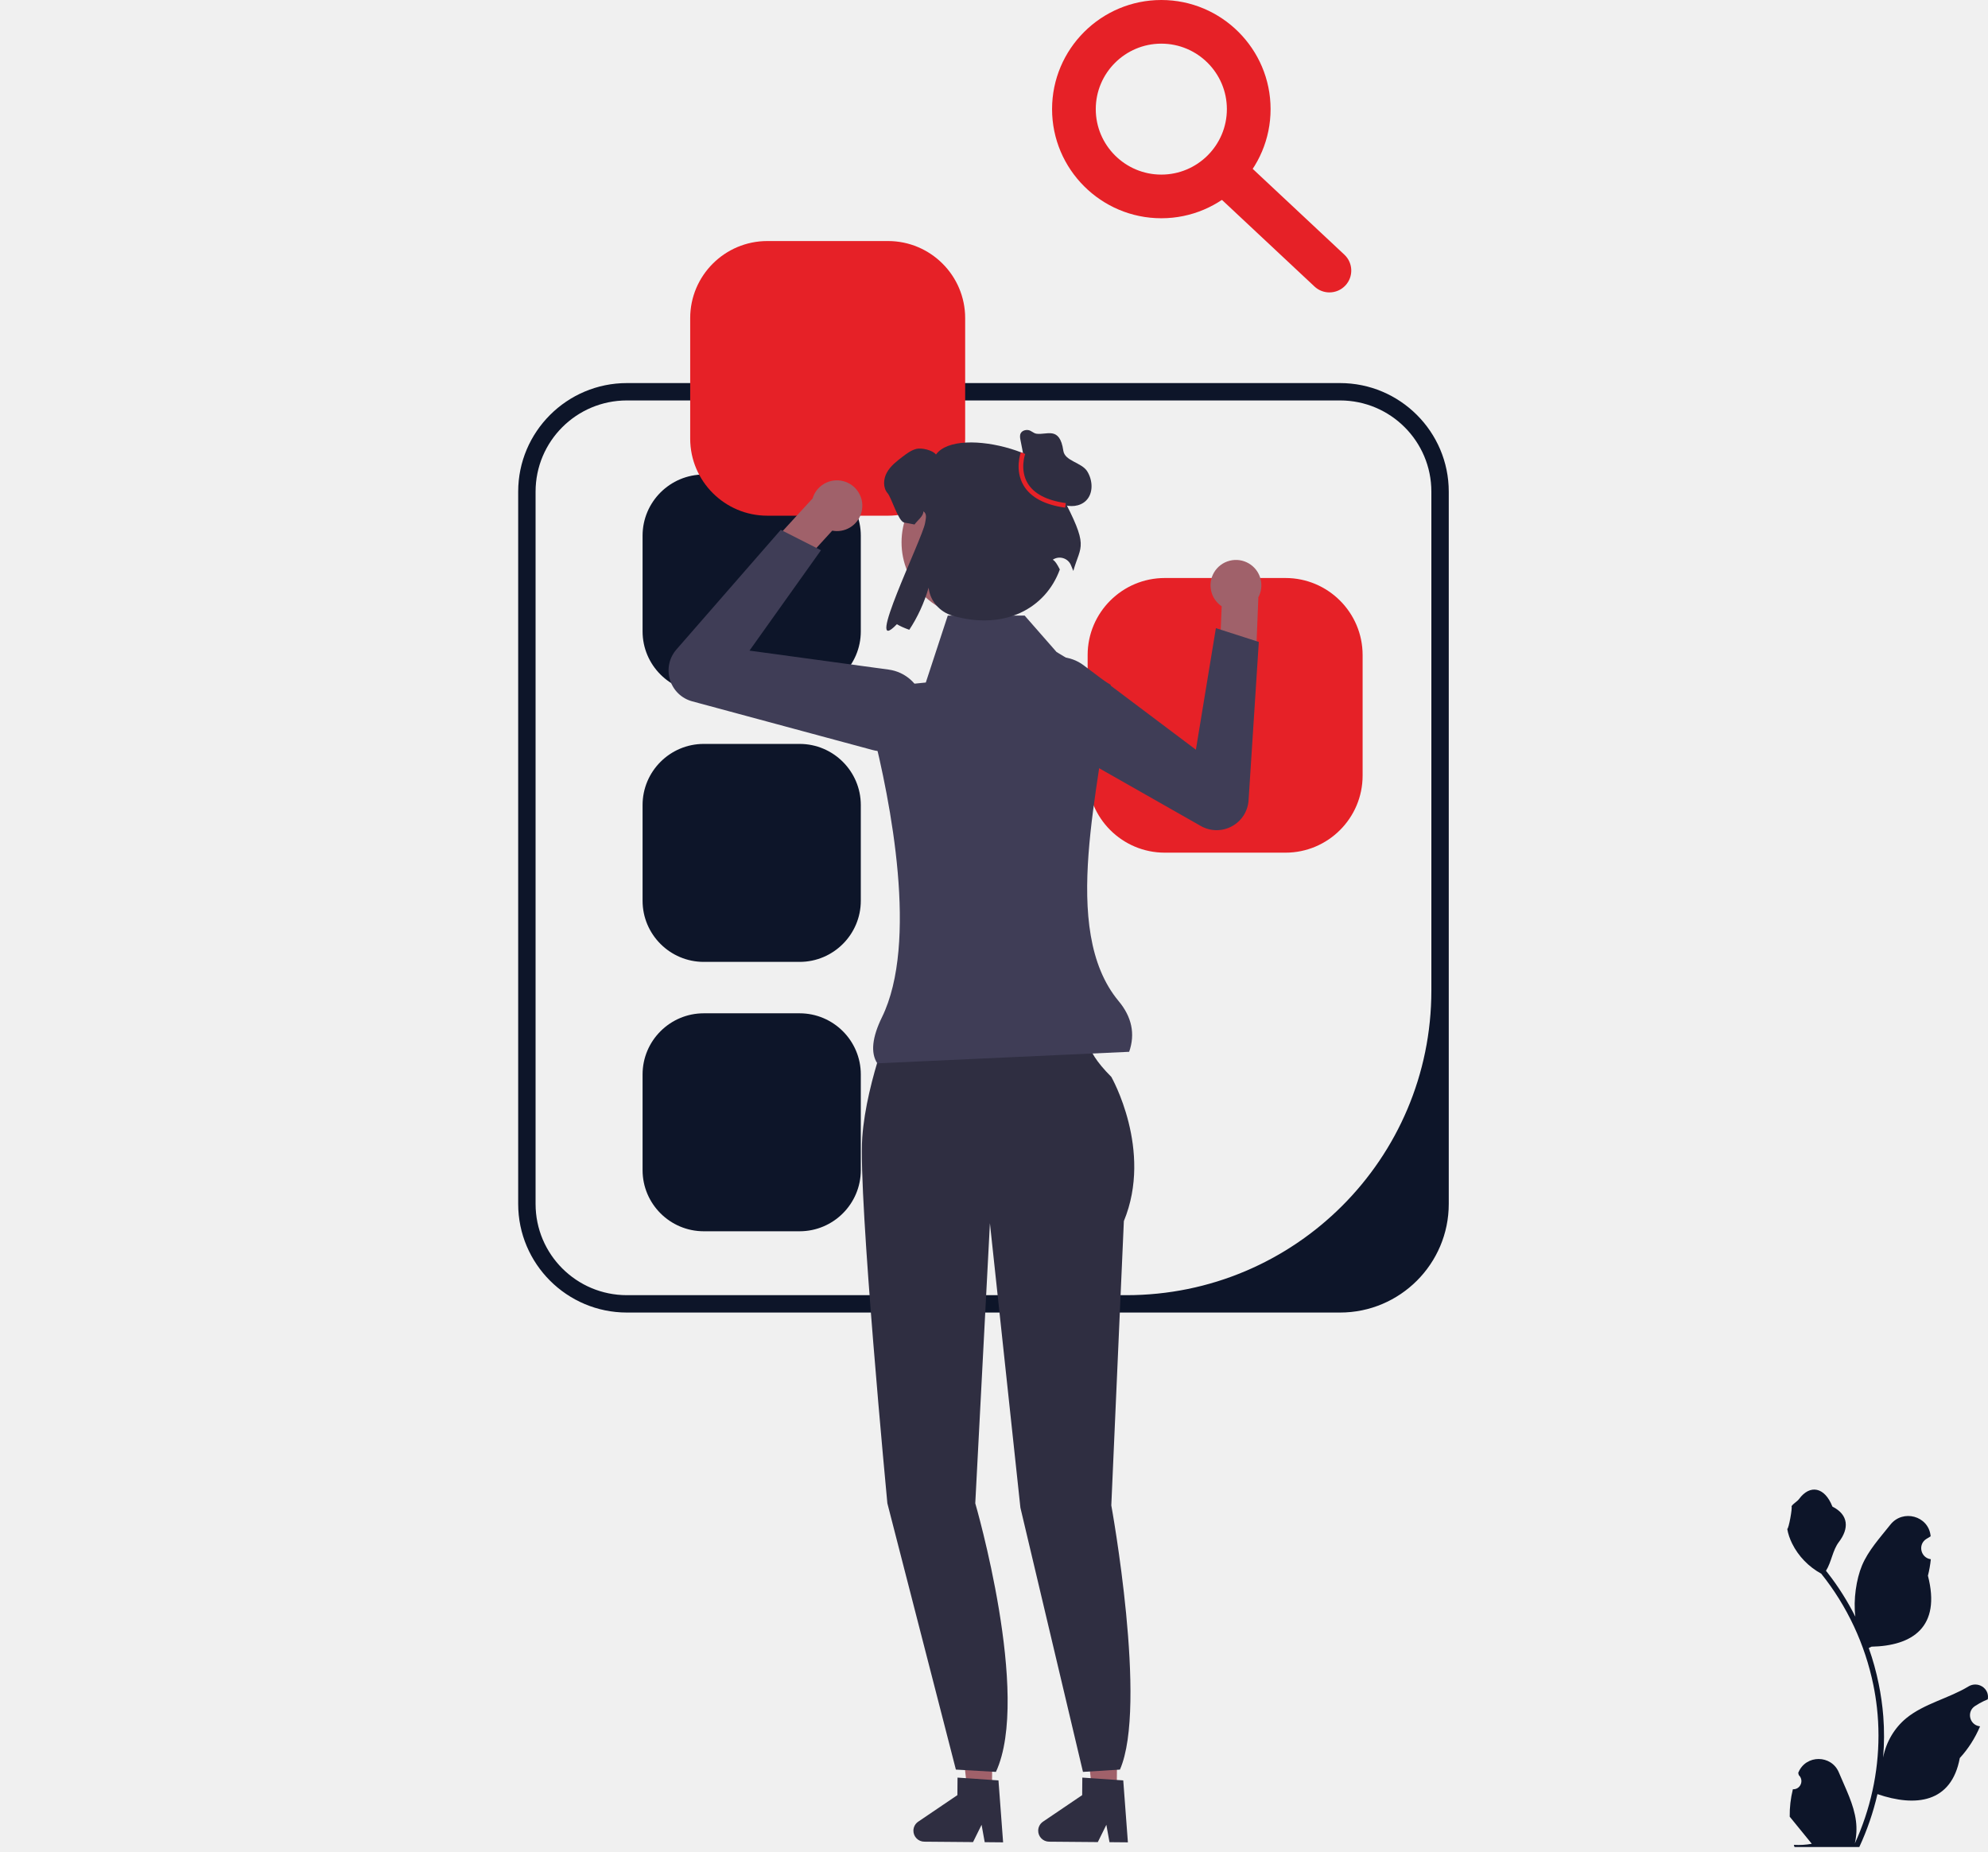
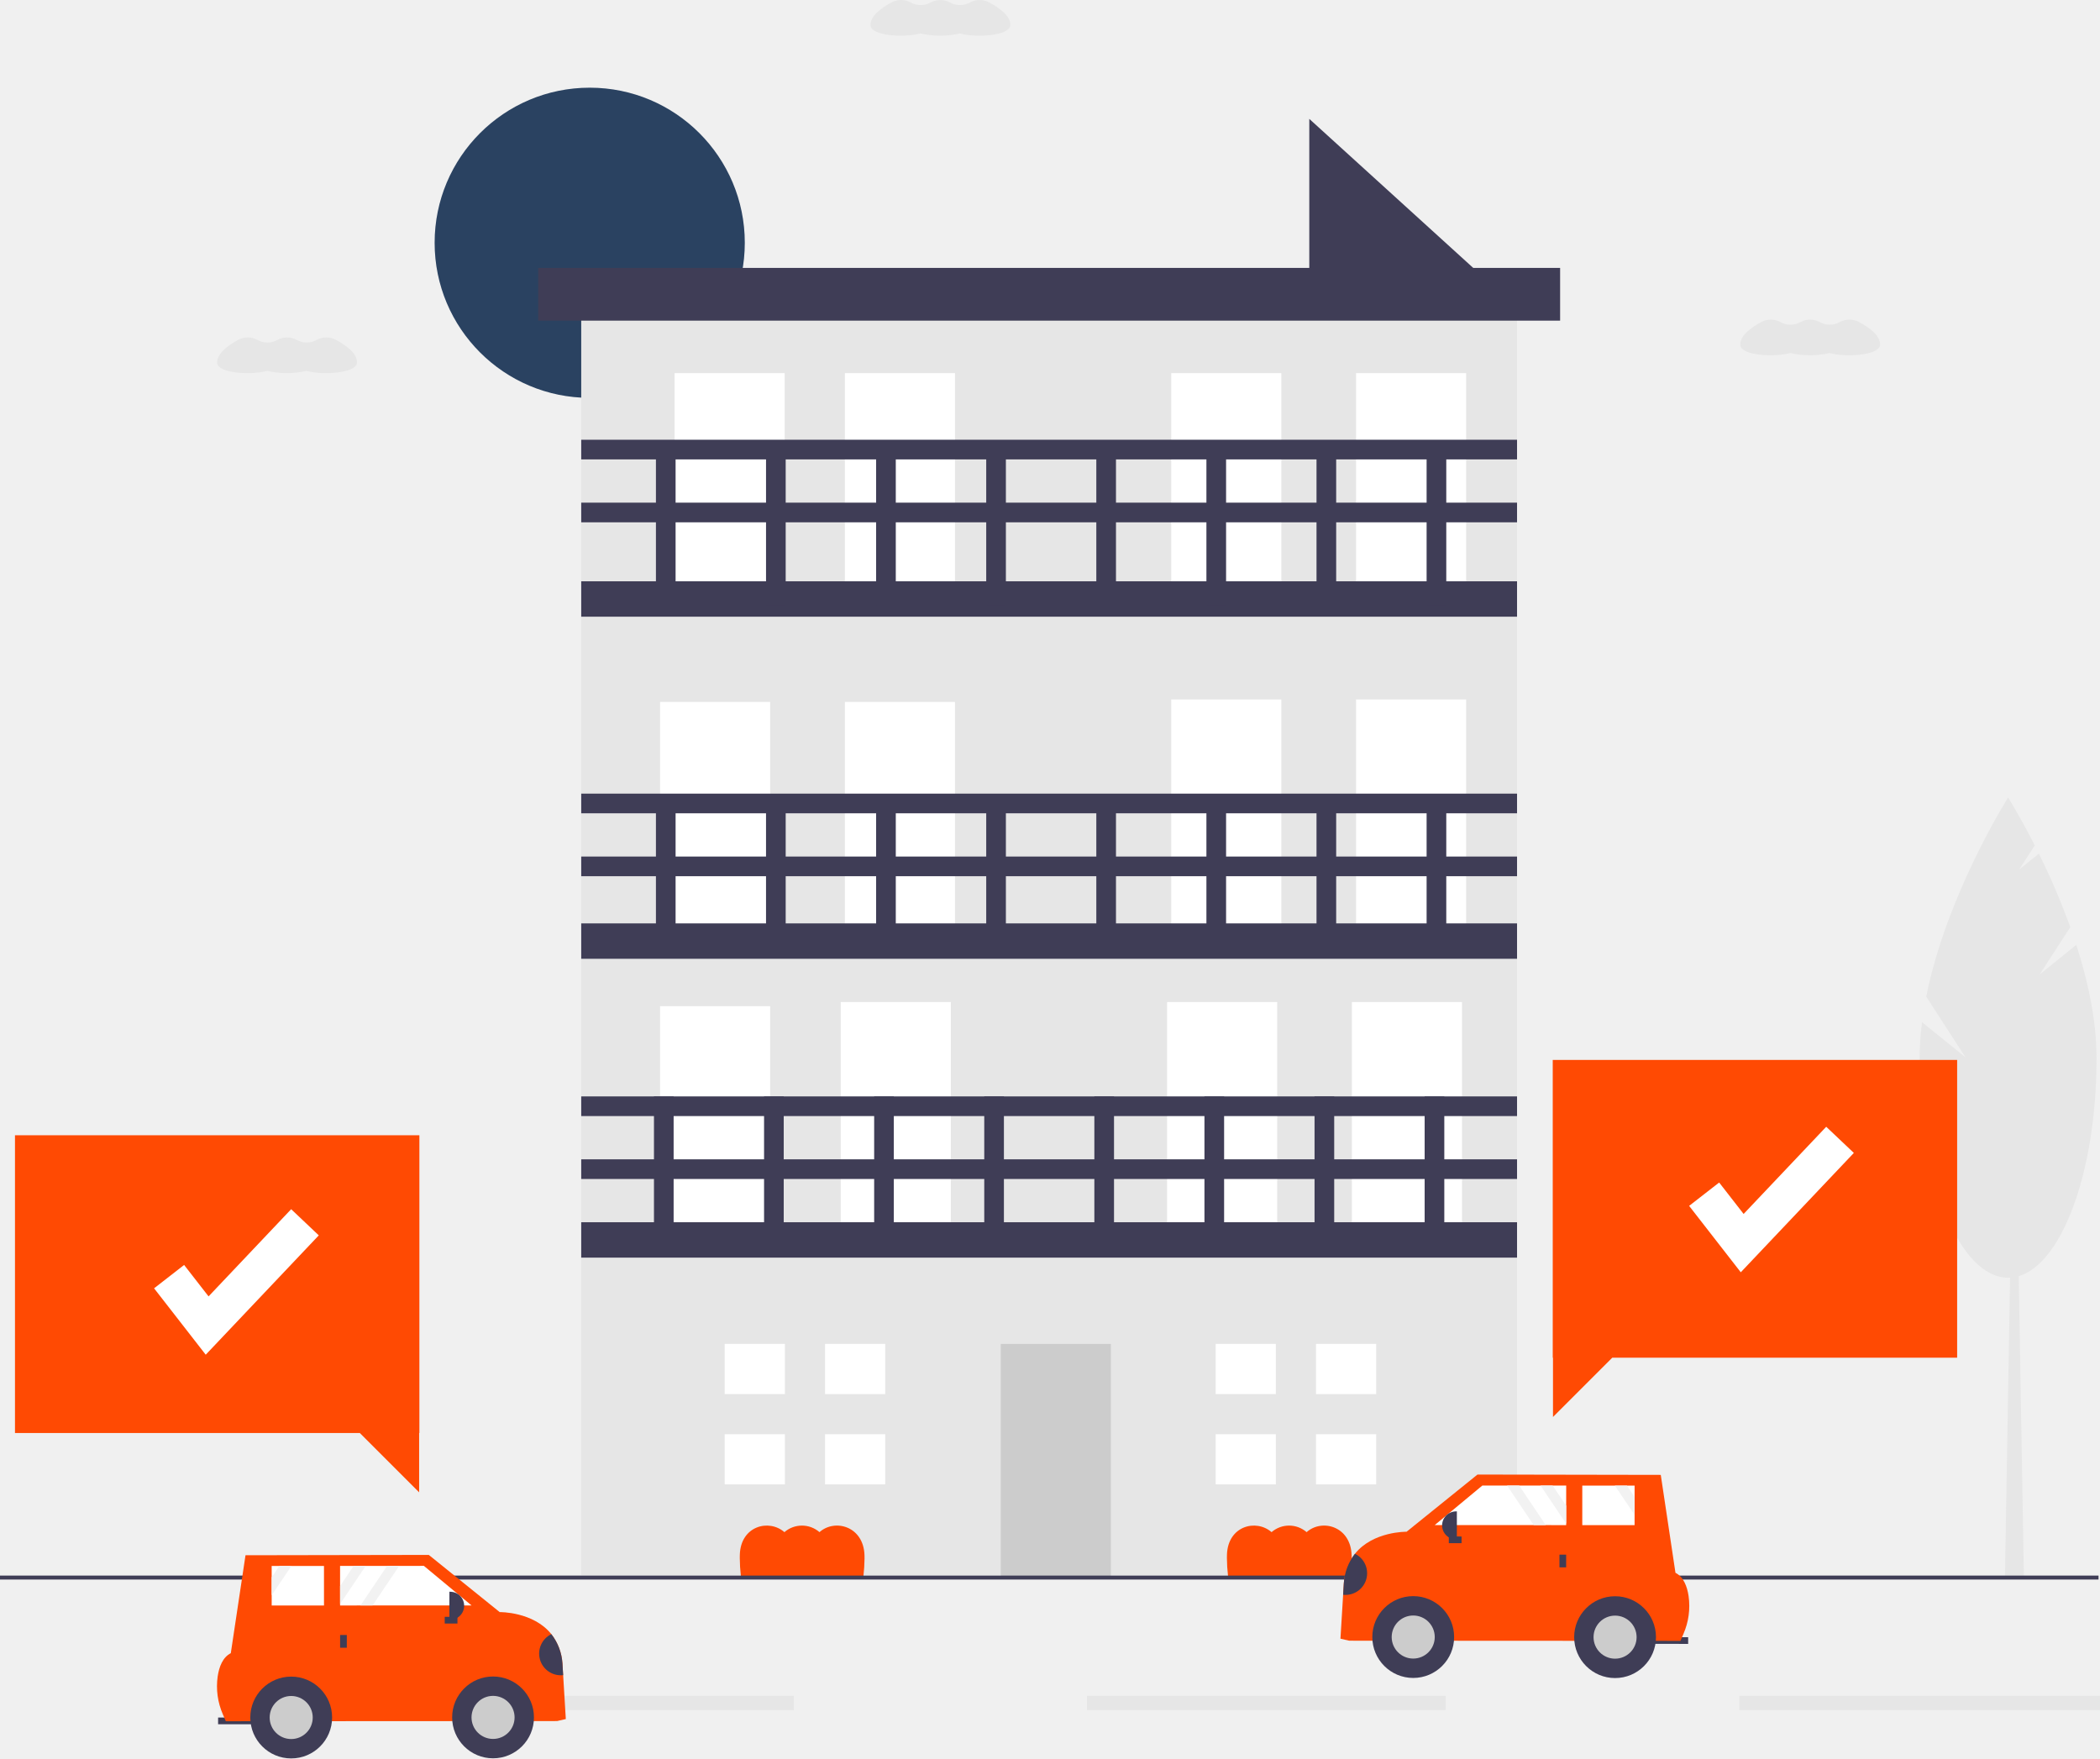
- <svg xmlns="http://www.w3.org/2000/svg" width="335" height="312" viewBox="0 0 335 312" fill="none">
-   <g clip-path="url(#clip0_306_14560)">
-     <path d="M225.813 221.181H105.639C95.538 221.181 87.32 212.973 87.32 202.883V82.85C87.32 72.761 95.538 64.553 105.639 64.553H225.813C235.914 64.553 244.132 72.761 244.132 82.85V202.883C244.132 212.973 235.914 221.181 225.813 221.181ZM105.639 67.48C97.141 67.48 90.251 74.362 90.251 82.85V202.883C90.251 211.372 97.141 218.254 105.639 218.254H189.818C218.196 218.254 241.201 195.275 241.201 166.931V82.85C241.201 74.362 234.312 67.48 225.813 67.48L105.639 67.48Z" fill="#0D1529" />
-     <path d="M118.596 79.963C112.908 79.963 108.281 84.585 108.281 90.266V106.391C108.281 112.072 112.908 116.694 118.596 116.694H134.741C140.428 116.694 145.055 112.072 145.055 106.391V90.266C145.055 84.585 140.428 79.963 134.741 79.963H118.596Z" fill="#0D1529" />
-     <path d="M118.596 125.359C112.908 125.359 108.281 129.981 108.281 135.662V151.788C108.281 157.469 112.908 162.091 118.596 162.091H134.741C140.428 162.091 145.055 157.469 145.055 151.788V135.662C145.055 129.981 140.428 125.359 134.741 125.359H118.596Z" fill="#0D1529" />
-     <path d="M118.596 170.754C112.908 170.754 108.281 175.375 108.281 181.057V197.182C108.281 202.863 112.908 207.485 118.596 207.485H134.741C140.428 207.485 145.055 202.863 145.055 197.182V181.057C145.055 175.375 140.428 170.754 134.741 170.754H118.596Z" fill="#0D1529" />
-     <path d="M129.302 40.619C122.135 40.619 116.305 46.443 116.305 53.601V73.92C116.305 81.078 122.135 86.901 129.302 86.901H149.644C156.811 86.901 162.641 81.078 162.641 73.92V53.601C162.641 46.443 156.811 40.619 149.644 40.619H129.302Z" fill="#E62127" />
-     <path d="M196.276 97.402C189.109 97.402 183.279 103.226 183.279 110.384V130.703C183.279 137.861 189.109 143.685 196.276 143.685H216.619C223.786 143.685 229.616 137.861 229.616 130.703V110.384C229.616 103.226 223.786 97.402 216.619 97.402H196.276Z" fill="#E62127" />
-     <path d="M167.157 301.922L163.025 301.887L161.195 285.594L167.295 285.645L167.157 301.922Z" fill="#A0616A" />
-     <path d="M153.92 308.486C153.911 309.501 154.731 310.338 155.752 310.347L163.969 310.416L165.407 307.503L165.935 310.431L169.036 310.459L168.253 300.018L167.174 299.947L162.775 299.644L161.355 299.549L161.33 302.503L154.73 306.974C154.227 307.315 153.925 307.88 153.92 308.486Z" fill="#2F2E41" />
-     <path d="M188.185 301.922L184.052 301.887L182.223 285.594L188.322 285.645L188.185 301.922Z" fill="#A0616A" />
-     <path d="M174.947 308.486C174.938 309.501 175.758 310.338 176.779 310.347L184.996 310.416L186.434 307.503L186.963 310.431L190.063 310.459L189.28 300.018L188.202 299.947L183.802 299.644L182.382 299.549L182.358 302.503L175.757 306.974C175.255 307.315 174.952 307.88 174.947 308.486Z" fill="#2F2E41" />
-     <path d="M150.942 170.193L167.694 170.722L183.564 174.244C183.564 174.244 181.977 176.182 187.267 181.466C187.267 181.466 194.32 193.795 189.383 205.771L187.267 253.678C187.267 253.678 193.437 287.449 188.723 298.198L182.493 298.587L171.951 254.068L166.812 206.124L164.344 253.326C164.344 253.326 173.788 285.725 167.824 298.587L161.077 298.198L149.531 253.326C149.531 253.326 144.594 201.544 145.299 191.681C146.005 181.818 150.942 170.193 150.942 170.193Z" fill="#2F2E41" />
-     <path d="M207.197 94.493C204.907 95.085 203.531 97.42 204.124 99.707C204.396 100.755 205.036 101.608 205.868 102.171L205.868 102.177L205.543 110.036L211.564 112.82L212.045 100.725L212.003 100.727C212.525 99.798 212.706 98.675 212.417 97.562C211.824 95.275 209.487 93.901 207.197 94.493Z" fill="#A0616A" />
-     <path d="M173.543 122.543C172.278 121.291 171.544 119.593 171.516 117.746C171.48 115.269 172.722 113.021 174.841 111.733C177.28 110.249 180.331 110.399 182.613 112.115L201.521 126.335L204.891 105.85L212.124 108.175L210.398 134.85C210.277 136.716 209.222 138.36 207.574 139.247C205.926 140.135 203.971 140.112 202.344 139.188L175.018 123.659C174.469 123.347 173.975 122.971 173.543 122.543Z" fill="#3F3D56" />
-     <path d="M144.711 83.034C145.92 85.065 145.251 87.69 143.218 88.898C142.286 89.451 141.231 89.606 140.243 89.421L140.239 89.426L134.93 95.236L128.691 92.978L136.875 84.051L136.904 84.081C137.188 83.054 137.851 82.13 138.841 81.543C140.874 80.335 143.502 81.003 144.711 83.034Z" fill="#A0616A" />
-     <path d="M147.004 126.375L116.652 118.186C114.845 117.699 113.441 116.34 112.897 114.551C112.352 112.762 112.761 110.852 113.99 109.442L131.567 89.285L138.344 92.72L126.297 109.637L149.748 112.836C152.578 113.222 154.85 115.261 155.537 118.03C156.133 120.435 155.43 122.906 153.658 124.639C152.337 125.931 150.619 126.62 148.838 126.62C148.23 126.62 147.614 126.54 147.004 126.375Z" fill="#3F3D56" />
-     <path d="M190.276 177.242L147.833 179.186C146.667 177.418 146.983 174.76 148.615 171.43C154.779 158.86 150.098 135.08 146.949 122.698C146.065 119.223 148.437 115.77 152.008 115.413L156.01 115.013L159.709 103.734H172.665L178.039 109.868L187.161 115.402C185.5 132.484 178.426 156.604 188.504 168.701C190.708 171.346 191.333 174.207 190.276 177.242Z" fill="#3F3D56" />
-     <path d="M164.539 103.996C171.508 103.996 177.158 98.352 177.158 91.391C177.158 84.43 171.508 78.787 164.539 78.787C157.57 78.787 151.92 84.43 151.92 91.391C151.92 98.352 157.57 103.996 164.539 103.996Z" fill="#A0616A" />
-     <path d="M178.817 83.322C180.573 76.928 161.438 71.446 157.719 76.595C157.202 75.863 155.291 75.418 154.415 75.643C153.538 75.867 152.801 76.428 152.081 76.972C151.092 77.731 150.067 78.517 149.46 79.608C148.848 80.695 148.754 82.177 149.577 83.12C150.229 83.87 151.374 87.855 152.355 88.053C153.038 88.192 153.613 88.304 154.108 88.385C154.549 87.743 155.672 86.936 155.591 86.159C156.257 86.6 156.014 87.374 155.88 88.165C155.433 90.8 145.368 111.199 151.132 105.188C151.704 105.525 152.409 105.84 153.223 106.127C154.604 104.048 155.737 101.596 156.483 99.031L156.488 99.079C156.745 101.307 158.376 103.136 160.533 103.76C169.186 106.264 176.186 102.59 178.593 95.964C177.712 94.176 177.328 94.371 177.407 94.317C178.507 93.577 180.02 94.061 180.492 95.299C180.632 95.665 180.759 95.976 180.868 96.211C182.123 91.729 183.615 92.376 178.817 83.322Z" fill="#2F2E41" />
-     <path d="M172.848 78.684L171.964 74.171C171.89 73.791 171.82 73.379 171.991 73.033C172.211 72.587 172.777 72.403 173.269 72.474C173.761 72.545 174.129 72.994 174.619 73.08C176.322 73.381 178.572 71.701 179.182 75.951C179.437 77.723 182.267 77.91 183.213 79.43C184.158 80.951 184.274 83.146 182.984 84.388C181.954 85.381 180.299 85.495 178.961 84.988C177.622 84.481 176.548 83.458 175.61 82.378C174.672 81.299 173.822 80.13 172.74 79.195" fill="#2F2E41" />
-     <path d="M179.492 85.549C176.039 85.068 173.685 83.813 172.497 81.822C170.941 79.214 171.983 76.344 172.028 76.223L172.758 76.494C172.748 76.52 171.803 79.148 173.17 81.43C174.233 83.205 176.396 84.332 179.6 84.779L179.492 85.549Z" fill="#E62127" />
-     <path d="M195.696 36.779C185.545 36.779 177.285 28.529 177.285 18.389C177.285 8.25 185.545 0 195.696 0C205.847 0 214.107 8.25 214.107 18.389C214.107 28.529 205.847 36.779 195.696 36.779ZM195.696 7.356C189.605 7.356 184.649 12.305 184.649 18.389C184.649 24.474 189.605 29.423 195.696 29.423C201.787 29.423 206.742 24.474 206.742 18.389C206.742 12.305 201.787 7.356 195.696 7.356Z" fill="#E62127" />
-     <path d="M224.023 49.275C223.12 49.275 222.216 48.946 221.506 48.28L204.226 32.105C202.741 30.717 202.665 28.39 204.057 26.908C205.445 25.421 207.775 25.347 209.26 26.739L226.54 42.914C228.025 44.302 228.1 46.63 226.709 48.111C225.984 48.885 225.004 49.275 224.023 49.275Z" fill="#E62127" />
-     <path d="M302.119 301.509C303.371 301.587 304.063 300.034 303.116 299.128L303.022 298.754C303.034 298.724 303.047 298.694 303.059 298.664C304.325 295.649 308.616 295.67 309.872 298.69C310.986 301.37 312.404 304.055 312.753 306.889C312.91 308.14 312.84 309.414 312.562 310.642C315.172 304.946 316.546 298.726 316.546 292.471C316.546 290.899 316.46 289.327 316.284 287.76C316.139 286.477 315.94 285.203 315.681 283.94C314.284 277.114 311.258 270.613 306.894 265.183C304.796 264.037 303.047 262.247 301.99 260.1C301.61 259.326 301.313 258.493 301.172 257.645C301.411 257.676 302.072 254.044 301.892 253.822C302.225 253.317 302.82 253.067 303.184 252.575C304.991 250.127 307.481 250.554 308.781 253.88C311.558 255.28 311.584 257.602 309.881 259.834C308.797 261.255 308.648 263.177 307.697 264.698C307.794 264.823 307.896 264.944 307.994 265.069C309.788 267.368 311.34 269.839 312.649 272.435C312.279 269.55 312.825 266.074 313.756 263.834C314.815 261.281 316.801 259.131 318.549 256.924C320.65 254.274 324.957 255.431 325.327 258.791C325.33 258.823 325.334 258.856 325.337 258.888C325.077 259.035 324.823 259.19 324.574 259.354C323.157 260.291 323.647 262.486 325.327 262.745L325.365 262.751C325.271 263.685 325.11 264.612 324.875 265.523C327.119 274.188 322.276 277.344 315.36 277.486C315.208 277.564 315.059 277.642 314.906 277.716C315.607 279.687 316.167 281.708 316.581 283.756C316.953 285.566 317.212 287.396 317.356 289.234C317.536 291.552 317.521 293.882 317.325 296.196L317.337 296.114C317.834 293.565 319.219 291.184 321.231 289.535C324.228 287.076 328.463 286.17 331.696 284.193C333.252 283.242 335.247 284.471 334.975 286.274L334.962 286.36C334.48 286.556 334.011 286.782 333.557 287.036C333.297 287.183 333.042 287.338 332.794 287.502C331.376 288.439 331.866 290.634 333.546 290.893L333.584 290.899C333.611 290.903 333.635 290.907 333.662 290.911C332.836 292.869 331.686 294.687 330.245 296.255C328.843 303.819 322.818 304.537 316.374 302.334H316.37C315.666 305.399 314.636 308.394 313.313 311.248H302.393C302.354 311.127 302.319 311.001 302.283 310.88C303.293 310.943 304.311 310.884 305.305 310.7C304.495 309.707 303.685 308.707 302.874 307.714C302.855 307.694 302.839 307.674 302.824 307.655C302.413 307.147 301.998 306.642 301.587 306.134L301.587 306.134C301.561 304.573 301.748 303.018 302.119 301.509Z" fill="#0D1529" />
-   </g>
-   <defs>
-     <clipPath id="clip0_306_14560">
-       <rect width="335" height="312" fill="white" />
-     </clipPath>
-   </defs>
+ <svg xmlns="http://www.w3.org/2000/svg" width="888.516" height="743.976" viewBox="0 0 888.516 743.976" role="img" artist="Katerina Limpitsouni" source="https://undraw.co/">
+   <circle cx="249.509" cy="102.717" r="65.617" fill="#2a4261" />
+   <polygon points="632.671 121.848 553.963 121.848 553.963 50.296 632.671 121.848" fill="#3f3d56" />
+   <rect x="245.916" y="119.506" width="395.951" height="547.029" fill="#e6e6e6" />
+   <rect x="285.419" y="157.86" width="46.582" height="98.156" fill="#fff" />
+   <rect x="357.472" y="157.86" width="46.582" height="98.156" fill="#fff" />
+   <rect x="279.28" y="296.983" width="46.582" height="98.156" fill="#fff" />
+   <rect x="357.472" y="296.983" width="46.582" height="98.156" fill="#fff" />
+   <rect x="279.28" y="425.709" width="46.582" height="98.156" fill="#fff" />
+   <rect x="355.718" y="423.955" width="46.582" height="98.156" fill="#fff" />
+   <rect x="423.423" y="568.599" width="46.582" height="98.156" fill="#ccc" />
+   <rect x="493.802" y="423.955" width="46.582" height="98.156" fill="#fff" />
+   <rect x="571.994" y="423.955" width="46.582" height="98.156" fill="#fff" />
+   <rect x="495.556" y="295.944" width="46.582" height="98.156" fill="#fff" />
+   <rect x="573.748" y="295.944" width="46.582" height="98.156" fill="#fff" />
+   <rect x="495.556" y="157.86" width="46.582" height="98.156" fill="#fff" />
+   <rect x="573.748" y="157.86" width="46.582" height="98.156" fill="#fff" />
+   <rect x="245.916" y="245.944" width="395.951" height="14.973" fill="#3f3d56" />
+   <rect x="245.916" y="362.4" width="395.951" height="8.318" fill="#3f3d56" />
+   <rect x="245.916" y="335.781" width="395.951" height="8.318" fill="#3f3d56" />
+   <rect x="403.322" y="571.009" width="66.546" height="8.318" transform="translate(856.0218 60.56127) rotate(90)" fill="#3f3d56" />
+   <rect x="449.904" y="571.009" width="66.546" height="8.318" transform="translate(902.6042 13.97879) rotate(90)" fill="#3f3d56" />
+   <rect x="496.487" y="571.009" width="66.546" height="8.318" transform="translate(949.1867 -32.6037) rotate(90)" fill="#3f3d56" />
+   <rect x="543.069" y="571.009" width="66.546" height="8.318" transform="translate(995.7692 -79.18619) rotate(90)" fill="#3f3d56" />
+   <rect x="589.652" y="571.009" width="66.546" height="8.318" transform="translate(1042.352 -125.7687) rotate(90)" fill="#3f3d56" />
+   <rect x="636.234" y="571.009" width="66.546" height="8.318" transform="translate(1088.934 -172.3512) rotate(90)" fill="#3f3d56" />
+   <rect x="682.817" y="571.009" width="66.546" height="8.318" transform="translate(1135.517 -218.9336) rotate(90)" fill="#3f3d56" />
+   <rect x="729.399" y="571.009" width="66.546" height="8.318" transform="translate(1182.099 -265.5161) rotate(90)" fill="#3f3d56" />
+   <rect x="404.154" y="444.571" width="66.546" height="8.318" transform="translate(730.4154 -66.70873) rotate(90)" fill="#3f3d56" />
+   <rect x="450.736" y="444.571" width="66.546" height="8.318" transform="translate(776.9979 -113.2912) rotate(90)" fill="#3f3d56" />
+   <rect x="497.319" y="444.571" width="66.546" height="8.318" transform="translate(823.5804 -159.8737) rotate(90)" fill="#3f3d56" />
+   <rect x="543.901" y="444.571" width="66.546" height="8.318" transform="translate(870.1629 -206.4562) rotate(90)" fill="#3f3d56" />
+   <rect x="590.484" y="444.571" width="66.546" height="8.318" transform="translate(916.7454 -253.0387) rotate(90)" fill="#3f3d56" />
+   <rect x="637.066" y="444.571" width="66.546" height="8.318" transform="translate(963.3278 -299.6212) rotate(90)" fill="#3f3d56" />
+   <rect x="683.649" y="444.571" width="66.546" height="8.318" transform="translate(1009.91 -346.2036) rotate(90)" fill="#3f3d56" />
+   <rect x="730.231" y="444.571" width="66.546" height="8.318" transform="translate(1056.493 -392.7861) rotate(90)" fill="#3f3d56" />
+   <rect x="404.154" y="296.505" width="66.546" height="8.318" transform="translate(582.3496 -214.7745) rotate(90)" fill="#3f3d56" />
+   <rect x="450.736" y="296.505" width="66.546" height="8.318" transform="translate(628.9321 -261.357) rotate(90)" fill="#3f3d56" />
+   <rect x="497.319" y="296.505" width="66.546" height="8.318" transform="translate(675.5146 -307.9395) rotate(90)" fill="#3f3d56" />
+   <rect x="543.901" y="296.505" width="66.546" height="8.318" transform="translate(722.0971 -354.522) rotate(90)" fill="#3f3d56" />
+   <rect x="590.484" y="296.505" width="66.546" height="8.318" transform="translate(768.6796 -401.1044) rotate(90)" fill="#3f3d56" />
+   <rect x="637.066" y="296.505" width="66.546" height="8.318" transform="translate(815.2621 -447.6869) rotate(90)" fill="#3f3d56" />
+   <rect x="683.649" y="296.505" width="66.546" height="8.318" transform="translate(861.8446 -494.2694) rotate(90)" fill="#3f3d56" />
+   <rect x="730.231" y="296.505" width="66.546" height="8.318" transform="translate(908.4271 -540.8519) rotate(90)" fill="#3f3d56" />
+   <rect x="245.916" y="212.671" width="395.951" height="8.318" fill="#3f3d56" />
+   <rect x="245.916" y="186.052" width="395.951" height="8.318" fill="#3f3d56" />
+   <rect x="245.916" y="390.682" width="395.951" height="14.973" fill="#3f3d56" />
+   <rect x="227.696" y="113.351" width="432.392" height="22.312" fill="#3f3d56" />
+   <polygon points="332.09 589.824 332.09 568.599 306.62 568.599 306.62 589.824 329.967 589.824 332.09 589.824" fill="#fff" />
+   <polygon points="329.967 606.803 306.62 606.803 306.62 628.028 332.09 628.028 332.09 606.803 329.967 606.803" fill="#fff" />
+   <rect x="349.07" y="568.599" width="25.47" height="21.225" fill="#fff" />
+   <rect x="349.07" y="606.803" width="25.47" height="21.225" fill="#fff" />
+   <polygon points="539.823 589.824 539.823 568.599 514.353 568.599 514.353 589.824 537.7 589.824 539.823 589.824" fill="#fff" />
+   <polygon points="537.7 606.803 514.353 606.803 514.353 628.028 539.823 628.028 539.823 606.803 537.7 606.803" fill="#fff" />
+   <rect x="556.802" y="568.599" width="25.47" height="21.225" fill="#fff" />
+   <rect x="556.802" y="606.803" width="25.47" height="21.225" fill="#fff" />
+   <rect x="245.916" y="517.12" width="395.951" height="14.973" fill="#3f3d56" />
+   <rect x="245.916" y="490.502" width="395.951" height="8.318" fill="#3f3d56" />
+   <rect x="245.916" y="463.883" width="395.951" height="8.318" fill="#3f3d56" />
+   <path d="M521.529,737.417q.001-.695-.019-1.382c-.356-12.264-12.521-15.59-19.043-9.784a11.314,11.314,0,0,0-14.836,0c-6.55-5.714-18.473-2.625-18.867,9.5q-.022.687-.024,1.382a71.13,71.13,0,0,0,.468,7.63h51.859A70.394,70.394,0,0,0,521.529,737.417Z" transform="translate(-155.7419 -78.01207)" fill="#ff4a03" />
+   <path d="M727.639,737.417q.001-.695-.019-1.382c-.356-12.264-12.521-15.59-19.043-9.784a11.314,11.314,0,0,0-14.836,0c-6.55-5.714-18.473-2.625-18.867,9.5q-.022.687-.024,1.382a71.133,71.133,0,0,0,.468,7.63h51.859A70.394,70.394,0,0,0,727.639,737.417Z" transform="translate(-155.7419 -78.01207)" fill="#ff4a03" />
+   <polygon points="856.314 667.579 848.294 667.579 850.967 510.911 853.641 510.911 856.314 667.579" fill="#e6e6e6" />
+   <path d="M1018.739,490.289l12.946-20.008a299.962,299.962,0,0,0-13.282-31.092l-8.372,6.762,6.629-10.244c-6.317-12.435-11.288-20.27-11.288-20.27s-25.965,40.916-34.639,84.237l16.613,25.675L968.955,510.493a121.357,121.357,0,0,0-1.009,15.218c0,51.306,16.756,92.898,37.426,92.898s37.426-41.592,37.426-92.898c0-15.905-3.598-32.546-8.562-47.939Z" transform="translate(-155.7419 -78.01207)" fill="#e6e6e6" />
+   <polygon points="828.074 448.447 656.97 448.447 656.97 574.433 657.074 574.433 657.074 599.516 682.157 574.433 828.074 574.433 828.074 448.447" fill="#ff4a03" />
+   <rect x="459.892" y="717.512" width="151.803" height="6" fill="#e6e6e6" />
+   <rect x="735.892" y="717.512" width="152.624" height="6" fill="#e6e6e6" />
+   <rect x="183.892" y="717.512" width="152" height="6" fill="#e6e6e6" />
+   <rect y="666.619" width="887.892" height="1.673" fill="#3f3d56" />
+   <rect x="852.136" y="770.691" width="17.876" height="2.837" transform="translate(1565.993 1466.667) rotate(-179.9694)" fill="#3f3d56" />
+   <path d="M722.892,771.326l3.688.853,140.168.075,1.26-2.937a29.642,29.642,0,0,0,2.179-16.028c-.604-4.056-2.116-8.086-5.552-9.836L858.416,702.024l-77.548-.139-30.003,24.199s-14.153-.254-21.842,9.318a22.468,22.468,0,0,0-4.7,12.374l-.303,4.98Z" transform="translate(-155.7419 -78.01207)" fill="#ff4a03" />
+   <circle cx="597.936" cy="692.621" r="17.308" fill="#3f3d56" />
+   <circle cx="597.936" cy="692.621" r="9.11" fill="#ccc" />
+   <circle cx="683.343" cy="692.667" r="17.308" fill="#3f3d56" />
+   <circle cx="683.343" cy="692.667" r="9.11" fill="#ccc" />
+   <polygon points="607.043 645.244 648.913 645.262 654.024 645.262 662.653 645.268 662.653 644.638 662.659 637.051 662.665 628.53 656.925 628.53 651.813 628.524 642.76 628.518 637.649 628.518 627.197 628.512 607.043 645.244" fill="#fff" />
+   <polygon points="669.466 645.274 691.594 645.286 691.6 640.944 691.6 633.356 691.606 628.548 688.366 628.548 683.255 628.542 669.472 628.536 669.466 645.274" fill="#fff" />
+   <rect x="815.551" y="735.767" width="2.837" height="5.391" transform="matrix(-1, -0.00053, 0.00053, -1, 1477.803, 1399.35)" fill="#3f3d56" />
+   <rect x="770.015" y="726.805" width="2.837" height="5.391" transform="matrix(-0.00053, 1, -1, -0.00053, 1345.605, -119.5556)" fill="#3f3d56" />
+   <path d="M765.904,717.469h.312a5.93,5.93,0,0,1,5.93,5.93v0a5.93,5.93,0,0,1-5.93,5.93h-.312a0,0,0,0,1,0,0v-11.86A0,0,0,0,1,765.904,717.469Z" transform="translate(1381.922 1369.196) rotate(-179.9694)" fill="#3f3d56" />
+   <path d="M724.02,752.756a9.166,9.166,0,0,0,5.003-17.354,22.468,22.468,0,0,0-4.7,12.374Z" transform="translate(-155.7419 -78.01207)" fill="#3f3d56" />
+   <polygon points="651.813 628.524 662.653 644.638 662.659 637.051 656.925 628.53 651.813 628.524" fill="#f2f2f2" />
+   <polygon points="683.255 628.542 691.6 640.944 691.6 633.356 688.366 628.548 683.255 628.542" fill="#f2f2f2" />
+   <polygon points="637.649 628.518 648.913 645.262 654.024 645.262 642.76 628.518 637.649 628.518" fill="#f2f2f2" />
+   <path d="M566.139,79.06l-.116.063a8.551,8.551,0,0,1-8.153.029q-.108-.058-.216-.115a8.592,8.592,0,0,0-8.144.028l-.108.059a8.551,8.551,0,0,1-8.153.029q-.113-.061-.224-.12a8.543,8.543,0,0,0-8.065-.014c-3.792,2.042-8.919,5.534-8.897,9.478a4.587,4.587,0,0,0,.026.467c.441,4.095,13.799,5.139,21.137,3.209a37.358,37.358,0,0,0,16.621,0c7.307,1.961,20.936.837,21.335-3.305a4.588,4.588,0,0,0,.021-.467c-.023-3.946-5.195-7.401-9.011-9.415A8.535,8.535,0,0,0,566.139,79.06Z" transform="translate(-155.7419 -78.01207)" fill="#e6e6e6" />
+   <path d="M934.139,214.276l-.116.063a8.551,8.551,0,0,1-8.153.029q-.108-.058-.216-.115a8.592,8.592,0,0,0-8.144.028l-.108.059a8.551,8.551,0,0,1-8.153.029q-.113-.061-.224-.12a8.543,8.543,0,0,0-8.065-.014c-3.792,2.042-8.919,5.534-8.897,9.478a4.587,4.587,0,0,0,.026.467c.441,4.095,13.799,5.139,21.137,3.209a37.358,37.358,0,0,0,16.621,0c7.307,1.961,20.936.838,21.335-3.305a4.588,4.588,0,0,0,.021-.467c-.023-3.946-5.195-7.401-9.011-9.415A8.535,8.535,0,0,0,934.139,214.276Z" transform="translate(-155.7419 -78.01207)" fill="#e6e6e6" />
+   <path d="M289.709,221.824l-.116.063a8.551,8.551,0,0,1-8.153.029q-.108-.058-.216-.115a8.592,8.592,0,0,0-8.144.028l-.108.059a8.551,8.551,0,0,1-8.153.029q-.113-.061-.224-.12a8.543,8.543,0,0,0-8.065-.014c-3.792,2.042-8.919,5.534-8.897,9.478a4.587,4.587,0,0,0,.026.467c.441,4.095,13.799,5.139,21.137,3.209a37.358,37.358,0,0,0,16.621,0c7.307,1.961,20.936.838,21.335-3.305a4.591,4.591,0,0,0,.021-.467c-.023-3.946-5.195-7.401-9.011-9.415A8.535,8.535,0,0,0,289.709,221.824Z" transform="translate(-155.7419 -78.01207)" fill="#e6e6e6" />
+   <rect x="92.278" y="726.679" width="17.876" height="2.837" fill="#3f3d56" />
+   <path d="M395.14,805.327l-3.688.853-140.168.075-1.26-2.937a29.642,29.642,0,0,1-2.179-16.028c.604-4.056,2.116-8.086,5.552-9.836l6.22-41.43,77.548-.139,30.003,24.199s14.153-.254,21.842,9.318a22.468,22.468,0,0,1,4.7,12.374l.303,4.98Z" transform="translate(-155.7419 -78.01207)" fill="#ff4a03" />
+   <circle cx="208.612" cy="726.622" r="17.308" fill="#3f3d56" />
+   <circle cx="208.612" cy="726.622" r="9.11" fill="#ccc" />
+   <circle cx="123.206" cy="726.668" r="17.308" fill="#3f3d56" />
+   <circle cx="123.206" cy="726.668" r="9.11" fill="#ccc" />
+   <polygon points="199.505 679.244 157.635 679.263 152.524 679.263 143.895 679.269 143.895 678.639 143.889 671.051 143.883 662.531 149.624 662.531 154.735 662.524 163.788 662.518 168.899 662.518 179.351 662.512 199.505 679.244" fill="#fff" />
+   <polygon points="137.082 679.275 114.954 679.287 114.948 674.945 114.948 667.357 114.942 662.549 118.182 662.549 123.293 662.543 137.076 662.537 137.082 679.275" fill="#fff" />
+   <rect x="143.901" y="691.756" width="2.837" height="5.391" fill="#3f3d56" />
+   <rect x="345.179" y="760.805" width="2.837" height="5.391" transform="translate(954.1715 338.483) rotate(89.96937)" fill="#3f3d56" />
+   <path d="M190.143,673.457h.312a5.93,5.93,0,0,1,5.93,5.93v0a5.93,5.93,0,0,1-5.93,5.93h-.312a0,0,0,0,1,0,0V673.457A0,0,0,0,1,190.143,673.457Z" fill="#3f3d56" />
+   <path d="M394.012,786.757a9.166,9.166,0,0,1-5.003-17.354,22.468,22.468,0,0,1,4.7,12.374Z" transform="translate(-155.7419 -78.01207)" fill="#3f3d56" />
+   <polygon points="154.735 662.524 143.895 678.639 143.889 671.051 149.624 662.531 154.735 662.524" fill="#f2f2f2" />
+   <polygon points="123.293 662.543 114.948 674.945 114.948 667.357 118.182 662.549 123.293 662.543" fill="#f2f2f2" />
+   <polygon points="168.899 662.518 157.635 679.263 152.524 679.263 163.788 662.518 168.899 662.518" fill="#f2f2f2" />
+   <polygon points="736.528 538.291 714.678 510.199 727.384 500.316 737.729 513.617 772.679 476.725 784.366 487.797 736.528 538.291" fill="#fff" />
+   <polygon points="6.34 480.325 177.444 480.325 177.444 606.311 177.34 606.311 177.34 631.394 152.257 606.311 6.34 606.311 6.34 480.325" fill="#ff4a03" />
+   <polygon points="87.042 573.169 65.192 545.077 77.899 535.193 88.244 548.495 123.193 511.603 134.88 522.674 87.042 573.169" fill="#fff" />
</svg>
